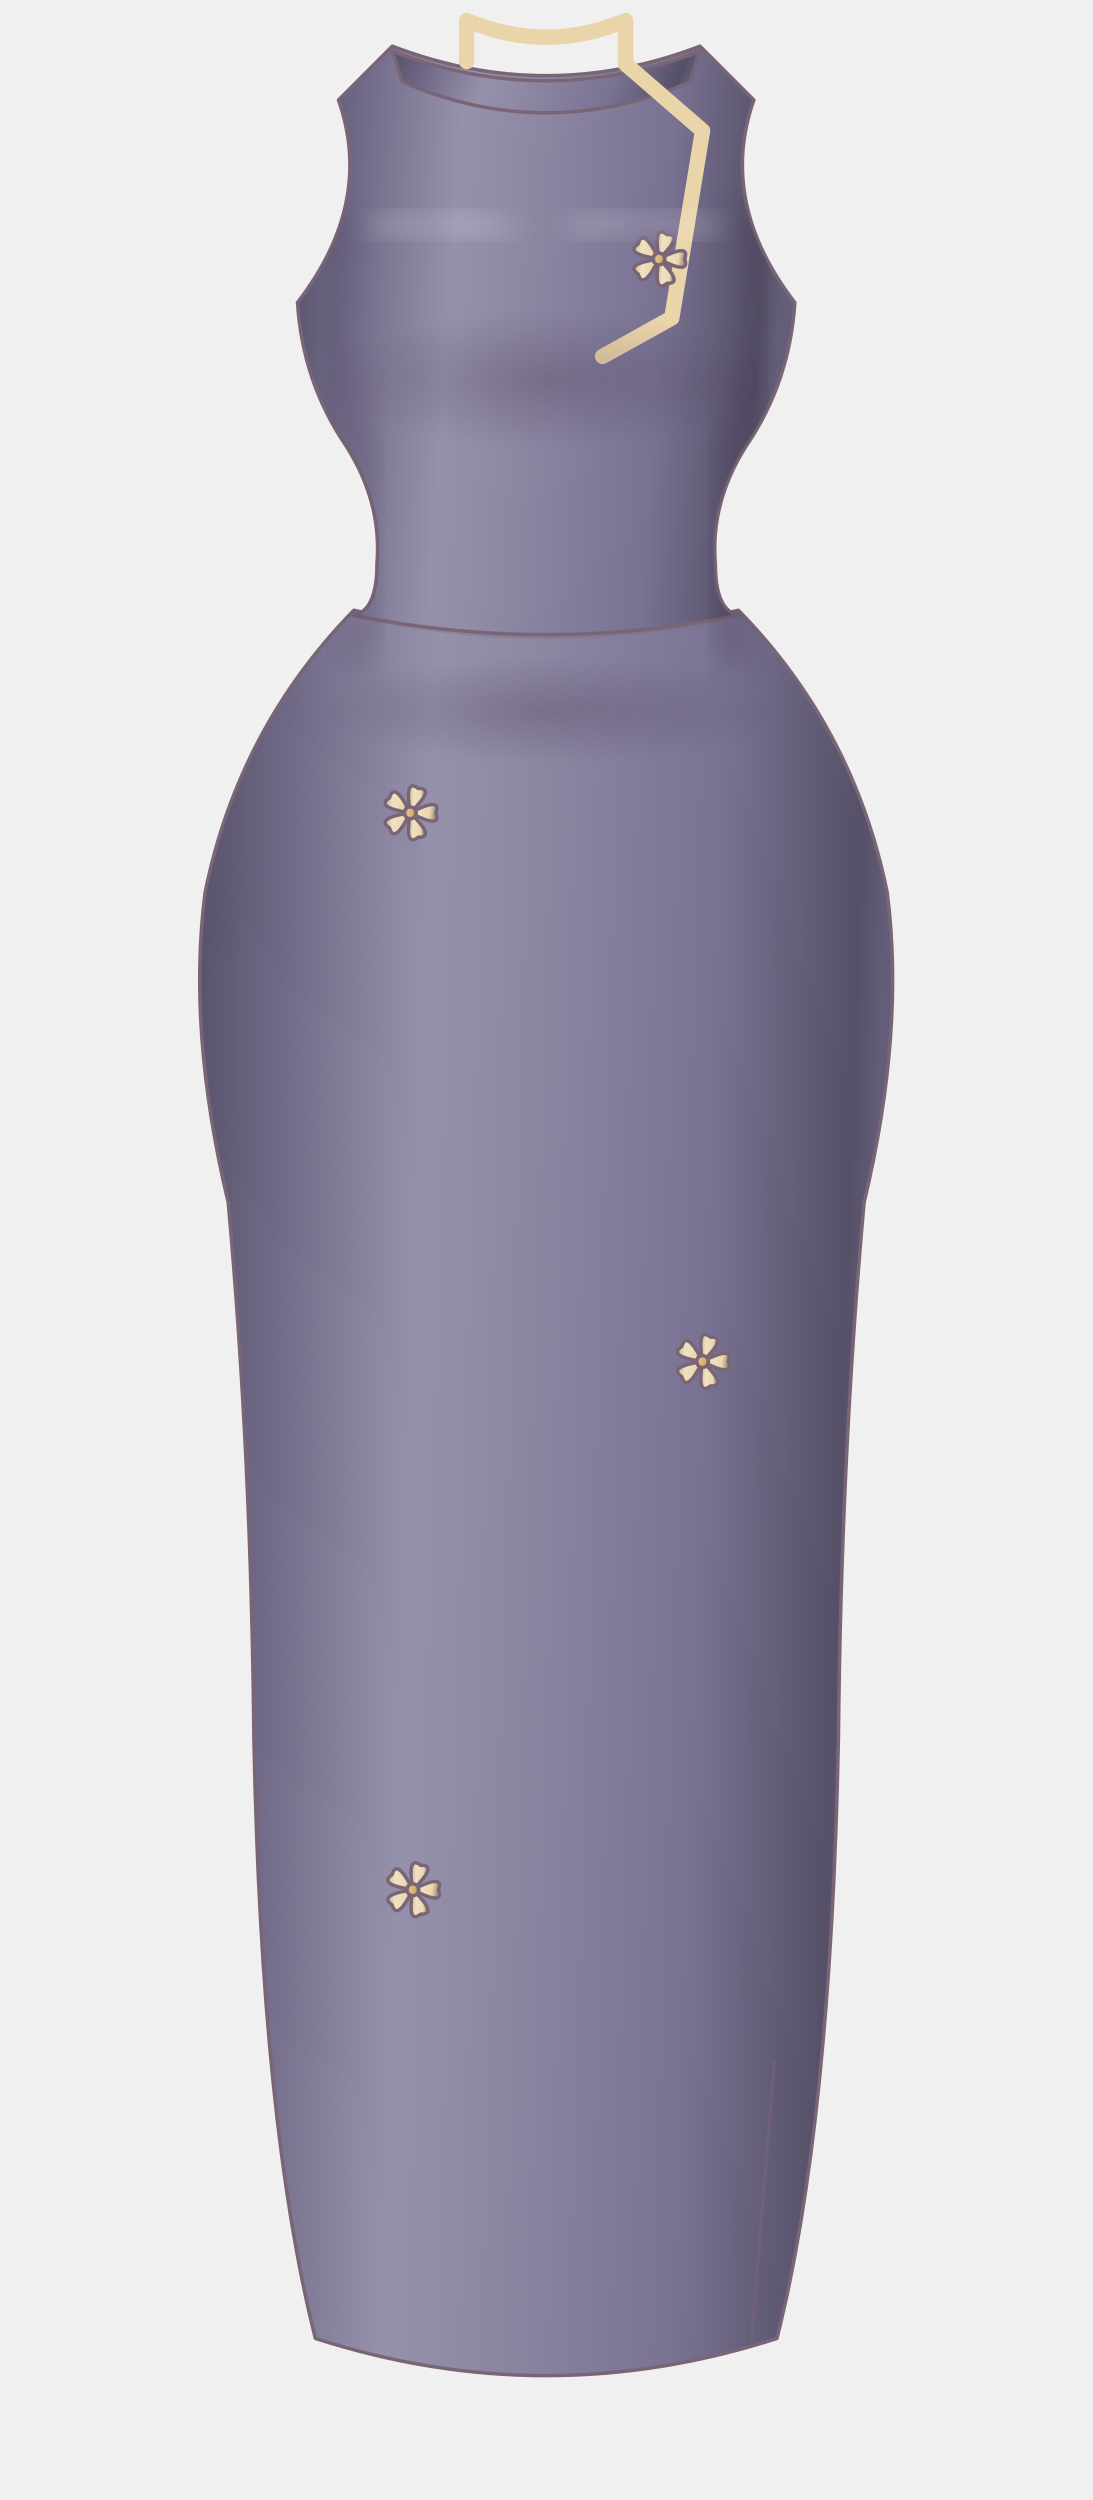
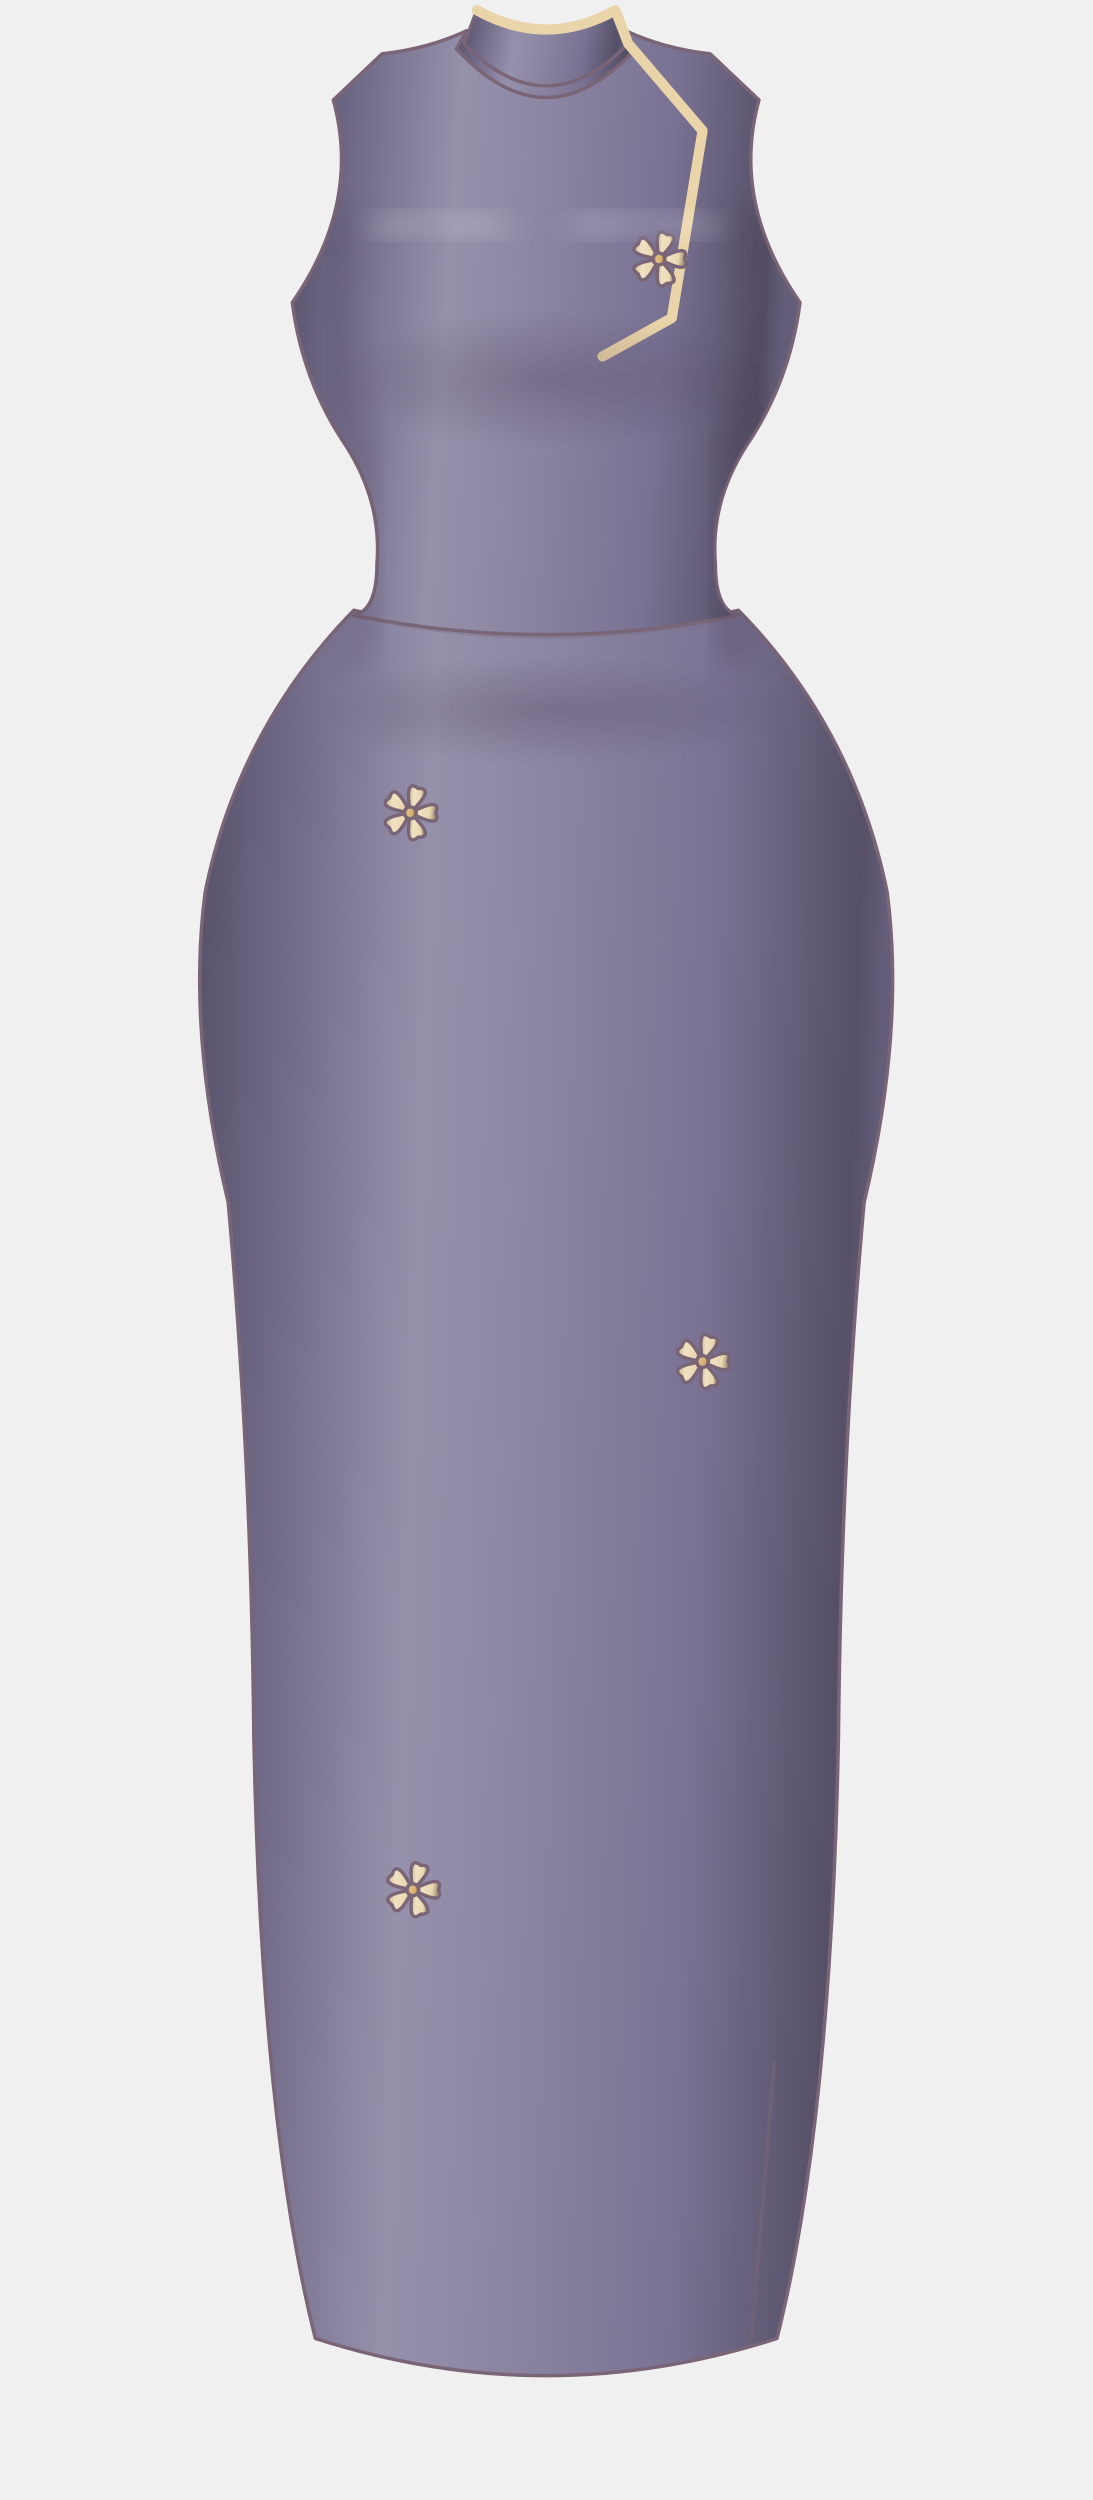
<svg xmlns="http://www.w3.org/2000/svg" width="426" height="975" viewBox="147 266 426 975" fill="none">
  <defs>
-     <linearGradient id="m1xalm4o-0" x1="0" y1="0" x2="1" y2=".08">
+     <linearGradient id="mgxjoru-0" x1="0" y1="0" x2="1" y2=".08">
      <stop stop-color="#565168" />
      <stop offset=".13" stop-color="#6f6987" />
      <stop offset=".34" stop-color="#9691ab" />
      <stop offset=".53" stop-color="#8a84a1" />
      <stop offset=".76" stop-color="#797293" />
      <stop offset=".96" stop-color="#555067" />
      <stop offset="1" stop-color="#635d79" />
    </linearGradient>
-     <linearGradient id="m1xalm4o-1" x1="0" y1="0" x2="1" y2=".08">
+     <linearGradient id="mgxjoru-1" x1="0" y1="0" x2="1" y2=".08">
      <stop stop-color="#a7997e" />
      <stop offset=".13" stop-color="#d8c7a3" />
      <stop offset=".34" stop-color="#efe1c2" />
      <stop offset=".53" stop-color="#eeddbb" />
      <stop offset=".76" stop-color="#ebd8b1" />
      <stop offset=".96" stop-color="#a5977c" />
      <stop offset="1" stop-color="#c1b191" />
    </linearGradient>
-     <linearGradient id="m1xalm4o-2" x1="0" y1="0" x2="1" y2=".08">
+     <linearGradient id="mgxjoru-2" x1="0" y1="0" x2="1" y2=".08">
      <stop stop-color="#997a48" />
      <stop offset=".13" stop-color="#c69e5d" />
      <stop offset=".34" stop-color="#e0be87" />
      <stop offset=".53" stop-color="#dcb779" />
      <stop offset=".76" stop-color="#d7ac65" />
      <stop offset=".96" stop-color="#977847" />
      <stop offset="1" stop-color="#b08d53" />
    </linearGradient>
  </defs>
  <g stroke="#796576" stroke-width="1.35" stroke-linecap="round" stroke-linejoin="round">
    <defs>
      <clipPath id="cloth-clip">
-         <path d="M285 504 Q360 521 435 504 Q480 550 493 614 Q500 668 484 735 Q475 835 474 944 Q471 1095 450 1178 Q360 1207 270 1178 Q249 1095 246 944 Q245 835 236 735 Q220 668 227 614 Q240 550 285 504Z" fill="url(#m1xalm4o-0)" />
-         <path d="M300 284 Q360 307 420 284 L441 305 Q427 345 457 384 Q455 415 438 440 Q424 462 426 486 Q426 504 435 506 Q360 521 285 506 Q294 504 294 486 Q296 462 282 440 Q265 415 263 384 Q293 345 279 305Z" fill="url(#m1xalm4o-0)" />
-         <path d="M300 286 Q360 309 420 286 L416 298 Q360 322 304 298Z" fill="url(#m1xalm4o-0)" />
+         <path d="M285 504 Q360 521 435 504 Q480 550 493 614 Q500 668 484 735 Q475 835 474 944 Q471 1095 450 1178 Q360 1207 270 1178 Q249 1095 246 944 Q245 835 236 735 Q220 668 227 614 Q240 550 285 504Z" fill="url(#mgxjoru-0)" />
+         <path d="M329 278 Q360 314 391 278 Q406 285 424 287 L443 305 Q432 345 459 384 Q455 415 438 440 Q424 462 426 486 Q426 504 435 506 Q360 521 285 506 Q294 504 294 486 Q296 462 282 440 Q265 415 261 384 Q288 345 277 305 L296 287 Q314 285 329 278Z" fill="url(#mgxjoru-0)" />
+         <path d="M329 278 Q360 314 391 278 L395 285 Q360 323 325 285Z" fill="url(#mgxjoru-0)" />
        <path d="M285 506 Q360 523 435 506" stroke="#796576" opacity="0.32" />
-         <path d="M329 290 L329 274 Q360 287 391 274 L391 291 L421 317 L409 390 L382 405" fill="none" stroke="#ead4a9" stroke-width="6" />
-         <path d="M404 367 Q416.418 360.535 414 367 Q416.418 373.465 404 367Z" fill="url(#m1xalm4o-1)" />
-         <path d="M404 367 Q413.986 376.812 407.09 376.511 Q401.689 380.808 404 367Z" fill="url(#m1xalm4o-1)" />
-         <path d="M404 367 Q397.754 379.529 395.91 372.878 Q390.154 369.069 404 367Z" fill="url(#m1xalm4o-1)" />
-         <path d="M404 367 Q390.154 364.931 395.91 361.122 Q397.754 354.471 404 367Z" fill="url(#m1xalm4o-1)" />
-         <path d="M404 367 Q401.689 353.192 407.09 357.489 Q413.986 357.188 404 367Z" fill="url(#m1xalm4o-1)" />
-         <circle cx="404" cy="367" r="2.3" fill="url(#m1xalm4o-2)" />
-         <path d="M307 583 Q319.418 576.535 317 583 Q319.418 589.465 307 583Z" fill="url(#m1xalm4o-1)" />
-         <path d="M307 583 Q316.986 592.812 310.09 592.511 Q304.689 596.808 307 583Z" fill="url(#m1xalm4o-1)" />
-         <path d="M307 583 Q300.754 595.529 298.91 588.878 Q293.154 585.069 307 583Z" fill="url(#m1xalm4o-1)" />
-         <path d="M307 583 Q293.154 580.931 298.91 577.122 Q300.754 570.471 307 583Z" fill="url(#m1xalm4o-1)" />
-         <path d="M307 583 Q304.689 569.192 310.09 573.489 Q316.986 573.188 307 583Z" fill="url(#m1xalm4o-1)" />
-         <circle cx="307" cy="583" r="2.3" fill="url(#m1xalm4o-2)" />
-         <path d="M421 797 Q433.418 790.535 431 797 Q433.418 803.465 421 797Z" fill="url(#m1xalm4o-1)" />
-         <path d="M421 797 Q430.986 806.812 424.09 806.511 Q418.689 810.808 421 797Z" fill="url(#m1xalm4o-1)" />
-         <path d="M421 797 Q414.754 809.529 412.91 802.878 Q407.154 799.069 421 797Z" fill="url(#m1xalm4o-1)" />
-         <path d="M421 797 Q407.154 794.931 412.91 791.122 Q414.754 784.471 421 797Z" fill="url(#m1xalm4o-1)" />
-         <path d="M421 797 Q418.689 783.192 424.09 787.489 Q430.986 787.188 421 797Z" fill="url(#m1xalm4o-1)" />
-         <circle cx="421" cy="797" r="2.3" fill="url(#m1xalm4o-2)" />
-         <path d="M308 1003 Q320.418 996.535 318 1003 Q320.418 1009.465 308 1003Z" fill="url(#m1xalm4o-1)" />
-         <path d="M308 1003 Q317.986 1012.812 311.09 1012.511 Q305.689 1016.808 308 1003Z" fill="url(#m1xalm4o-1)" />
-         <path d="M308 1003 Q301.754 1015.529 299.91 1008.878 Q294.154 1005.069 308 1003Z" fill="url(#m1xalm4o-1)" />
-         <path d="M308 1003 Q294.154 1000.931 299.91 997.122 Q301.754 990.471 308 1003Z" fill="url(#m1xalm4o-1)" />
-         <path d="M308 1003 Q305.689 989.192 311.09 993.489 Q317.986 993.188 308 1003Z" fill="url(#m1xalm4o-1)" />
-         <circle cx="308" cy="1003" r="2.3" fill="url(#m1xalm4o-2)" />
+         <path d="M328 283 L333 270 Q360 285 387 270 L392 283 Q360 316 328 283Z" fill="url(#mgxjoru-0)" />
+         <path d="M333 270 Q360 285 387 270 L392 283 L421 317 L409 390 L382 405" fill="none" stroke="#ead4a9" stroke-width="4" />
+         <path d="M404 367 Q416.418 360.535 414 367 Q416.418 373.465 404 367Z" fill="url(#mgxjoru-1)" />
+         <path d="M404 367 Q413.986 376.812 407.09 376.511 Q401.689 380.808 404 367Z" fill="url(#mgxjoru-1)" />
+         <path d="M404 367 Q397.754 379.529 395.91 372.878 Q390.154 369.069 404 367Z" fill="url(#mgxjoru-1)" />
+         <path d="M404 367 Q390.154 364.931 395.91 361.122 Q397.754 354.471 404 367Z" fill="url(#mgxjoru-1)" />
+         <path d="M404 367 Q401.689 353.192 407.09 357.489 Q413.986 357.188 404 367Z" fill="url(#mgxjoru-1)" />
+         <circle cx="404" cy="367" r="2.3" fill="url(#mgxjoru-2)" />
+         <path d="M307 583 Q319.418 576.535 317 583 Q319.418 589.465 307 583Z" fill="url(#mgxjoru-1)" />
+         <path d="M307 583 Q316.986 592.812 310.09 592.511 Q304.689 596.808 307 583Z" fill="url(#mgxjoru-1)" />
+         <path d="M307 583 Q300.754 595.529 298.91 588.878 Q293.154 585.069 307 583Z" fill="url(#mgxjoru-1)" />
+         <path d="M307 583 Q293.154 580.931 298.91 577.122 Q300.754 570.471 307 583Z" fill="url(#mgxjoru-1)" />
+         <path d="M307 583 Q304.689 569.192 310.09 573.489 Q316.986 573.188 307 583Z" fill="url(#mgxjoru-1)" />
+         <circle cx="307" cy="583" r="2.3" fill="url(#mgxjoru-2)" />
+         <path d="M421 797 Q433.418 790.535 431 797 Q433.418 803.465 421 797Z" fill="url(#mgxjoru-1)" />
+         <path d="M421 797 Q430.986 806.812 424.09 806.511 Q418.689 810.808 421 797Z" fill="url(#mgxjoru-1)" />
+         <path d="M421 797 Q414.754 809.529 412.91 802.878 Q407.154 799.069 421 797Z" fill="url(#mgxjoru-1)" />
+         <path d="M421 797 Q407.154 794.931 412.91 791.122 Q414.754 784.471 421 797Z" fill="url(#mgxjoru-1)" />
+         <path d="M421 797 Q418.689 783.192 424.09 787.489 Q430.986 787.188 421 797Z" fill="url(#mgxjoru-1)" />
+         <circle cx="421" cy="797" r="2.3" fill="url(#mgxjoru-2)" />
+         <path d="M308 1003 Q320.418 996.535 318 1003 Q320.418 1009.465 308 1003Z" fill="url(#mgxjoru-1)" />
+         <path d="M308 1003 Q317.986 1012.812 311.09 1012.511 Q305.689 1016.808 308 1003Z" fill="url(#mgxjoru-1)" />
+         <path d="M308 1003 Q301.754 1015.529 299.91 1008.878 Q294.154 1005.069 308 1003Z" fill="url(#mgxjoru-1)" />
+         <path d="M308 1003 Q294.154 1000.931 299.91 997.122 Q301.754 990.471 308 1003Z" fill="url(#mgxjoru-1)" />
+         <path d="M308 1003 Q305.689 989.192 311.09 993.489 Q317.986 993.188 308 1003Z" fill="url(#mgxjoru-1)" />
+         <circle cx="308" cy="1003" r="2.3" fill="url(#mgxjoru-2)" />
        <path d="M449 1070 L440 1179" stroke="#796576" opacity="0.5" />
      </clipPath>
      <linearGradient id="cloth-round">
        <stop stop-color="#302039" stop-opacity=".19" />
        <stop offset=".32" stop-color="#fff" stop-opacity=".22" />
        <stop offset=".6" stop-color="#fff" stop-opacity="0" />
        <stop offset="1" stop-color="#302039" stop-opacity=".18" />
      </linearGradient>
      <radialGradient id="cloth-contact">
        <stop stop-color="#392841" stop-opacity=".24" />
        <stop offset="1" stop-color="#392841" stop-opacity="0" />
      </radialGradient>
      <filter id="cloth-soft">
        <feGaussianBlur stdDeviation="6" />
      </filter>
    </defs>
-     <path d="M285 504 Q360 521 435 504 Q480 550 493 614 Q500 668 484 735 Q475 835 474 944 Q471 1095 450 1178 Q360 1207 270 1178 Q249 1095 246 944 Q245 835 236 735 Q220 668 227 614 Q240 550 285 504Z" fill="url(#m1xalm4o-0)" />
-     <path d="M300 284 Q360 307 420 284 L441 305 Q427 345 457 384 Q455 415 438 440 Q424 462 426 486 Q426 504 435 506 Q360 521 285 506 Q294 504 294 486 Q296 462 282 440 Q265 415 263 384 Q293 345 279 305Z" fill="url(#m1xalm4o-0)" />
-     <path d="M300 286 Q360 309 420 286 L416 298 Q360 322 304 298Z" fill="url(#m1xalm4o-0)" />
+     <path d="M285 504 Q360 521 435 504 Q480 550 493 614 Q500 668 484 735 Q475 835 474 944 Q471 1095 450 1178 Q360 1207 270 1178 Q249 1095 246 944 Q245 835 236 735 Q220 668 227 614 Q240 550 285 504Z" fill="url(#mgxjoru-0)" />
+     <path d="M329 278 Q360 314 391 278 Q406 285 424 287 L443 305 Q432 345 459 384 Q455 415 438 440 Q424 462 426 486 Q426 504 435 506 Q360 521 285 506 Q294 504 294 486 Q296 462 282 440 Q265 415 261 384 Q288 345 277 305 L296 287 Q314 285 329 278Z" fill="url(#mgxjoru-0)" />
+     <path d="M329 278 Q360 314 391 278 L395 285 Q360 323 325 285Z" fill="url(#mgxjoru-0)" />
    <path d="M285 506 Q360 523 435 506" stroke="#796576" opacity="0.32" />
-     <path d="M329 290 L329 274 Q360 287 391 274 L391 291 L421 317 L409 390 L382 405" fill="none" stroke="#ead4a9" stroke-width="6" />
-     <path d="M404 367 Q416.418 360.535 414 367 Q416.418 373.465 404 367Z" fill="url(#m1xalm4o-1)" />
-     <path d="M404 367 Q413.986 376.812 407.09 376.511 Q401.689 380.808 404 367Z" fill="url(#m1xalm4o-1)" />
-     <path d="M404 367 Q397.754 379.529 395.91 372.878 Q390.154 369.069 404 367Z" fill="url(#m1xalm4o-1)" />
-     <path d="M404 367 Q390.154 364.931 395.91 361.122 Q397.754 354.471 404 367Z" fill="url(#m1xalm4o-1)" />
-     <path d="M404 367 Q401.689 353.192 407.09 357.489 Q413.986 357.188 404 367Z" fill="url(#m1xalm4o-1)" />
-     <circle cx="404" cy="367" r="2.3" fill="url(#m1xalm4o-2)" />
-     <path d="M307 583 Q319.418 576.535 317 583 Q319.418 589.465 307 583Z" fill="url(#m1xalm4o-1)" />
-     <path d="M307 583 Q316.986 592.812 310.09 592.511 Q304.689 596.808 307 583Z" fill="url(#m1xalm4o-1)" />
-     <path d="M307 583 Q300.754 595.529 298.91 588.878 Q293.154 585.069 307 583Z" fill="url(#m1xalm4o-1)" />
-     <path d="M307 583 Q293.154 580.931 298.91 577.122 Q300.754 570.471 307 583Z" fill="url(#m1xalm4o-1)" />
-     <path d="M307 583 Q304.689 569.192 310.09 573.489 Q316.986 573.188 307 583Z" fill="url(#m1xalm4o-1)" />
-     <circle cx="307" cy="583" r="2.3" fill="url(#m1xalm4o-2)" />
-     <path d="M421 797 Q433.418 790.535 431 797 Q433.418 803.465 421 797Z" fill="url(#m1xalm4o-1)" />
-     <path d="M421 797 Q430.986 806.812 424.09 806.511 Q418.689 810.808 421 797Z" fill="url(#m1xalm4o-1)" />
-     <path d="M421 797 Q414.754 809.529 412.91 802.878 Q407.154 799.069 421 797Z" fill="url(#m1xalm4o-1)" />
-     <path d="M421 797 Q407.154 794.931 412.91 791.122 Q414.754 784.471 421 797Z" fill="url(#m1xalm4o-1)" />
-     <path d="M421 797 Q418.689 783.192 424.09 787.489 Q430.986 787.188 421 797Z" fill="url(#m1xalm4o-1)" />
-     <circle cx="421" cy="797" r="2.3" fill="url(#m1xalm4o-2)" />
-     <path d="M308 1003 Q320.418 996.535 318 1003 Q320.418 1009.465 308 1003Z" fill="url(#m1xalm4o-1)" />
-     <path d="M308 1003 Q317.986 1012.812 311.09 1012.511 Q305.689 1016.808 308 1003Z" fill="url(#m1xalm4o-1)" />
-     <path d="M308 1003 Q301.754 1015.529 299.91 1008.878 Q294.154 1005.069 308 1003Z" fill="url(#m1xalm4o-1)" />
-     <path d="M308 1003 Q294.154 1000.931 299.91 997.122 Q301.754 990.471 308 1003Z" fill="url(#m1xalm4o-1)" />
-     <path d="M308 1003 Q305.689 989.192 311.09 993.489 Q317.986 993.188 308 1003Z" fill="url(#m1xalm4o-1)" />
-     <circle cx="308" cy="1003" r="2.3" fill="url(#m1xalm4o-2)" />
+     <path d="M328 283 L333 270 Q360 285 387 270 L392 283 Q360 316 328 283Z" fill="url(#mgxjoru-0)" />
+     <path d="M333 270 Q360 285 387 270 L392 283 L421 317 L409 390 L382 405" fill="none" stroke="#ead4a9" stroke-width="4" />
+     <path d="M404 367 Q416.418 360.535 414 367 Q416.418 373.465 404 367Z" fill="url(#mgxjoru-1)" />
+     <path d="M404 367 Q413.986 376.812 407.09 376.511 Q401.689 380.808 404 367Z" fill="url(#mgxjoru-1)" />
+     <path d="M404 367 Q397.754 379.529 395.91 372.878 Q390.154 369.069 404 367Z" fill="url(#mgxjoru-1)" />
+     <path d="M404 367 Q390.154 364.931 395.91 361.122 Q397.754 354.471 404 367Z" fill="url(#mgxjoru-1)" />
+     <path d="M404 367 Q401.689 353.192 407.09 357.489 Q413.986 357.188 404 367Z" fill="url(#mgxjoru-1)" />
+     <circle cx="404" cy="367" r="2.3" fill="url(#mgxjoru-2)" />
+     <path d="M307 583 Q319.418 576.535 317 583 Q319.418 589.465 307 583Z" fill="url(#mgxjoru-1)" />
+     <path d="M307 583 Q316.986 592.812 310.09 592.511 Q304.689 596.808 307 583Z" fill="url(#mgxjoru-1)" />
+     <path d="M307 583 Q300.754 595.529 298.91 588.878 Q293.154 585.069 307 583Z" fill="url(#mgxjoru-1)" />
+     <path d="M307 583 Q293.154 580.931 298.91 577.122 Q300.754 570.471 307 583Z" fill="url(#mgxjoru-1)" />
+     <path d="M307 583 Q304.689 569.192 310.09 573.489 Q316.986 573.188 307 583Z" fill="url(#mgxjoru-1)" />
+     <circle cx="307" cy="583" r="2.3" fill="url(#mgxjoru-2)" />
+     <path d="M421 797 Q433.418 790.535 431 797 Q433.418 803.465 421 797Z" fill="url(#mgxjoru-1)" />
+     <path d="M421 797 Q430.986 806.812 424.09 806.511 Q418.689 810.808 421 797Z" fill="url(#mgxjoru-1)" />
+     <path d="M421 797 Q414.754 809.529 412.91 802.878 Q407.154 799.069 421 797Z" fill="url(#mgxjoru-1)" />
+     <path d="M421 797 Q407.154 794.931 412.91 791.122 Q414.754 784.471 421 797Z" fill="url(#mgxjoru-1)" />
+     <path d="M421 797 Q418.689 783.192 424.09 787.489 Q430.986 787.188 421 797Z" fill="url(#mgxjoru-1)" />
+     <circle cx="421" cy="797" r="2.3" fill="url(#mgxjoru-2)" />
+     <path d="M308 1003 Q320.418 996.535 318 1003 Q320.418 1009.465 308 1003Z" fill="url(#mgxjoru-1)" />
+     <path d="M308 1003 Q317.986 1012.812 311.09 1012.511 Q305.689 1016.808 308 1003Z" fill="url(#mgxjoru-1)" />
+     <path d="M308 1003 Q301.754 1015.529 299.91 1008.878 Q294.154 1005.069 308 1003Z" fill="url(#mgxjoru-1)" />
+     <path d="M308 1003 Q294.154 1000.931 299.91 997.122 Q301.754 990.471 308 1003Z" fill="url(#mgxjoru-1)" />
+     <path d="M308 1003 Q305.689 989.192 311.09 993.489 Q317.986 993.188 308 1003Z" fill="url(#mgxjoru-1)" />
+     <circle cx="308" cy="1003" r="2.3" fill="url(#mgxjoru-2)" />
    <path d="M449 1070 L440 1179" stroke="#796576" opacity="0.5" />
    <g data-material="cloth-volume" clip-path="url(#cloth-clip)">
      <path d="M281 353 Q269 397 286 437 Q304 469 286 520" fill="none" stroke="#392841" stroke-width="14" opacity=".15" filter="url(#cloth-soft)" />
      <path d="M440 354 Q452 397 434 437 Q417 474 433 519" fill="none" stroke="#392841" stroke-width="16" opacity=".22" filter="url(#cloth-soft)" />
      <path d="M297 357 Q315 340 341 359 M376 356 Q400 340 422 358" fill="none" stroke="#fff" stroke-width="14" opacity=".2" filter="url(#cloth-soft)" />
      <ellipse cx="360" cy="414" rx="85" ry="27" fill="url(#cloth-contact)" stroke="none" />
      <ellipse cx="360" cy="543" rx="94" ry="21" fill="url(#cloth-contact)" stroke="none" />
    </g>
  </g>
</svg>
